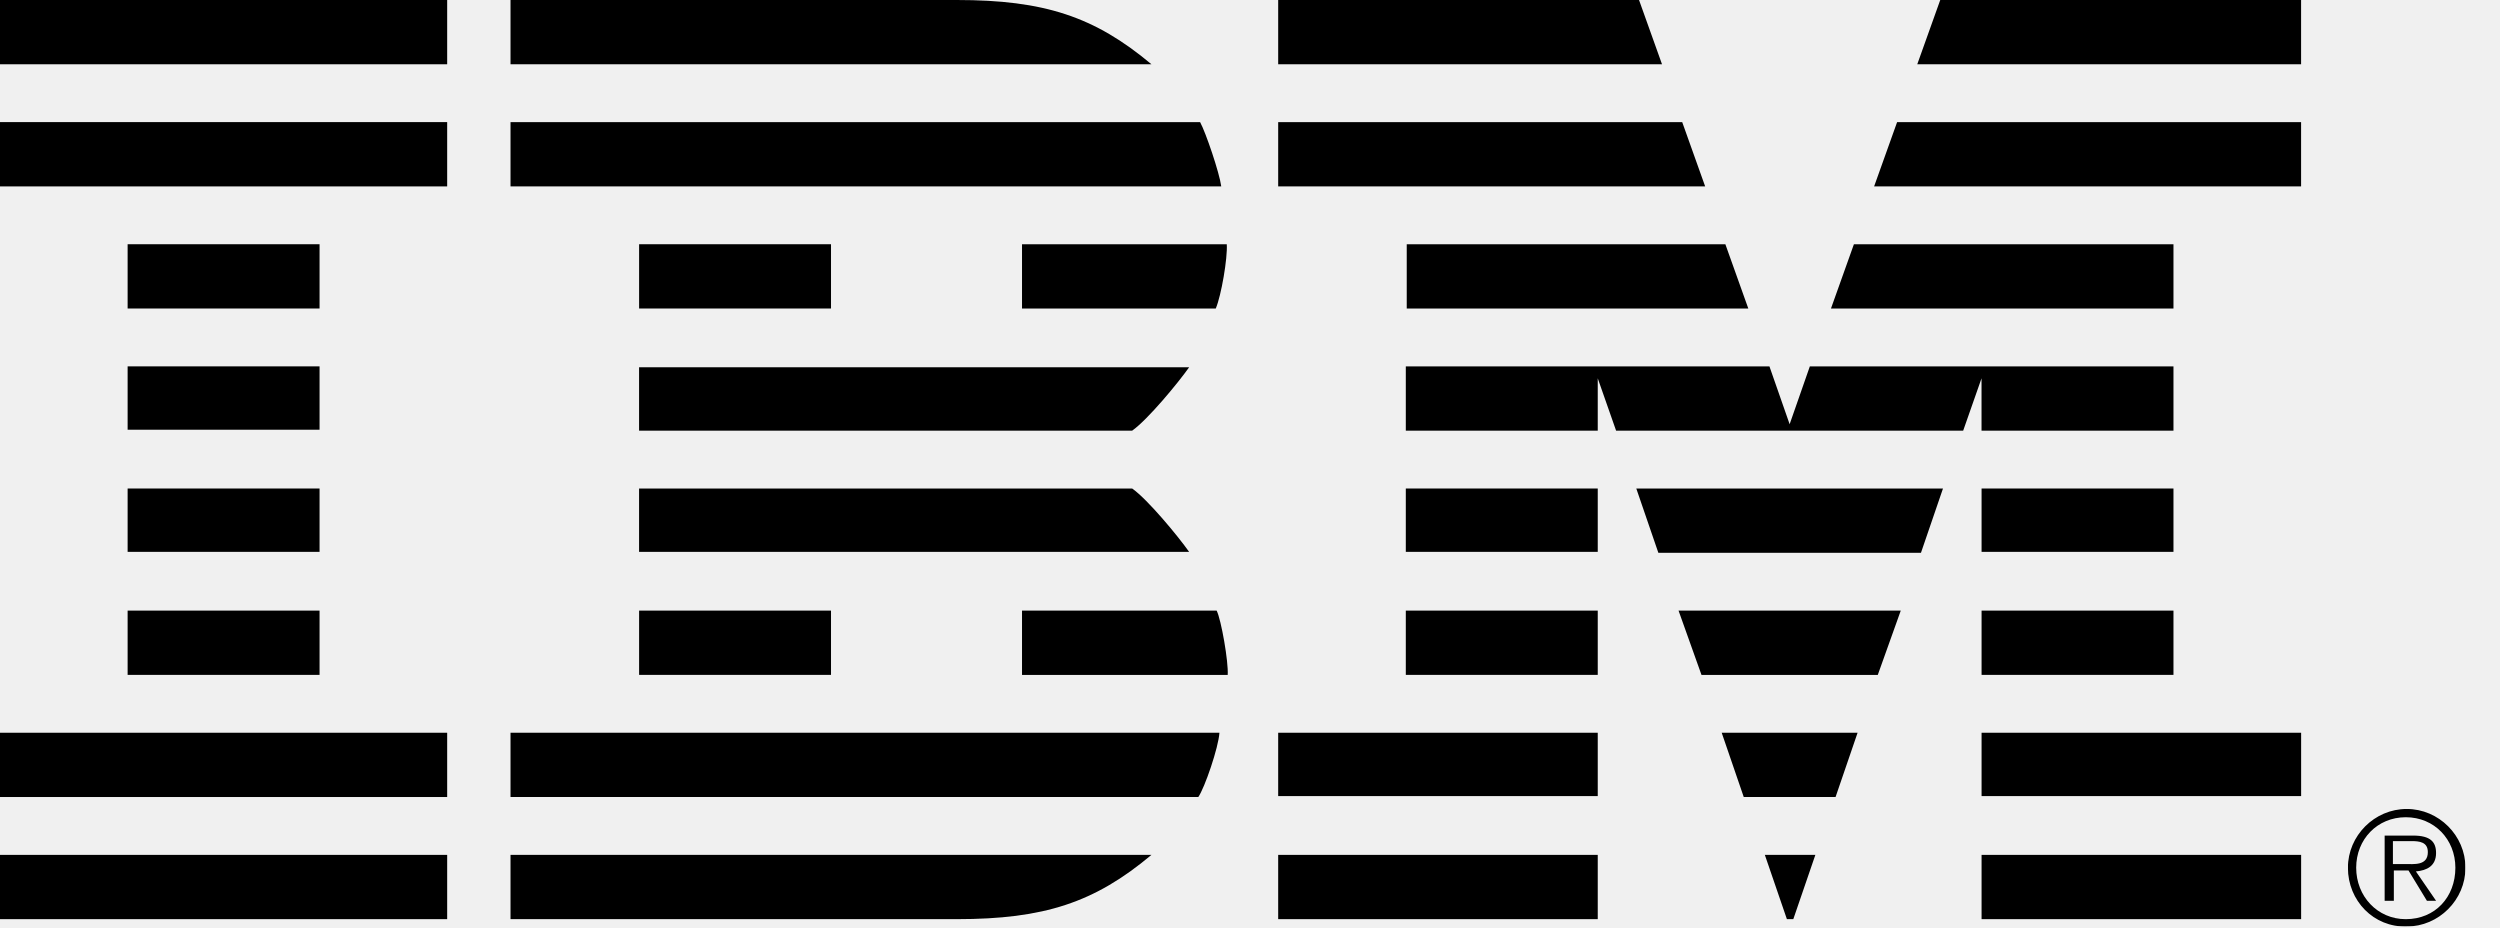
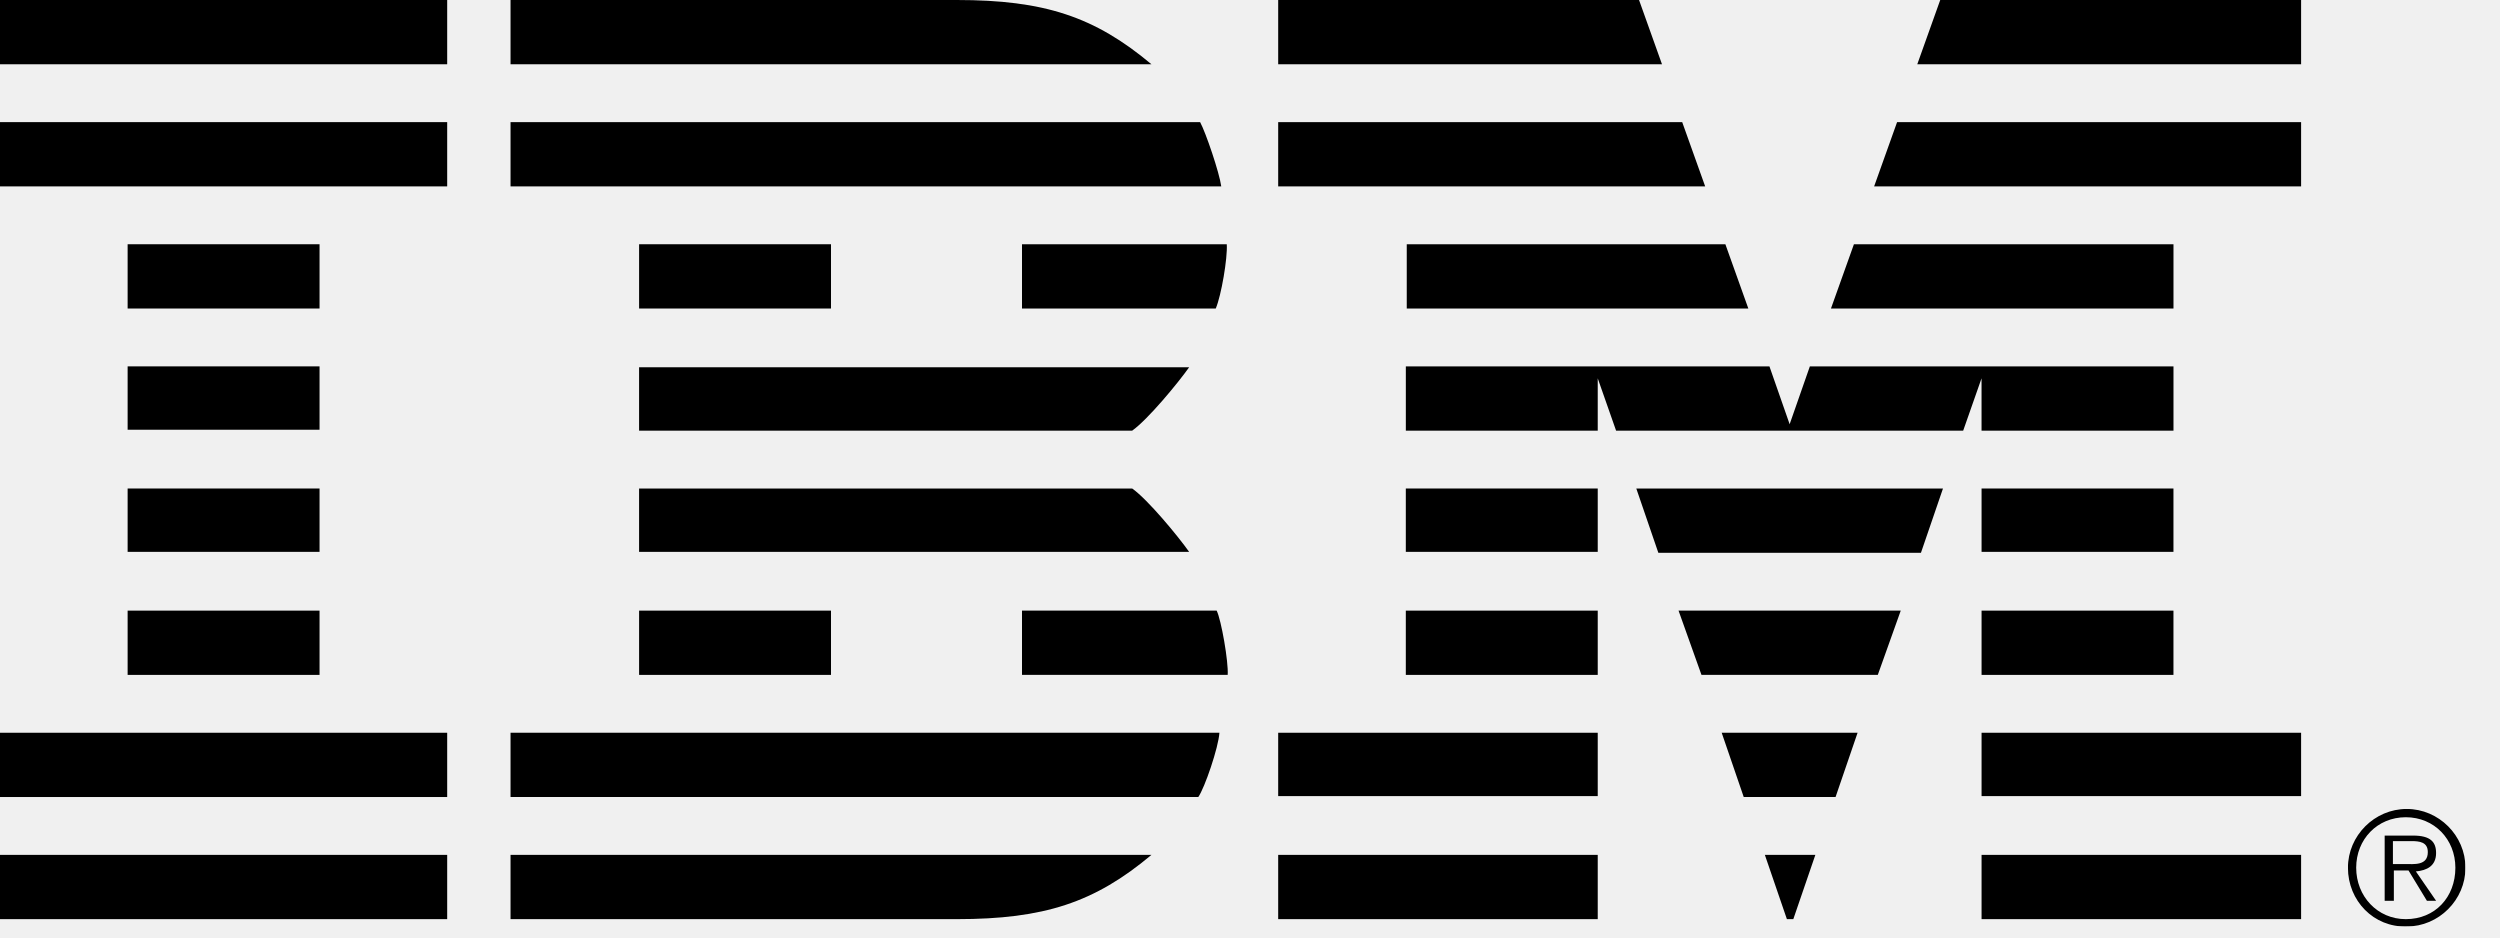
- <svg xmlns="http://www.w3.org/2000/svg" xmlns:xlink="http://www.w3.org/1999/xlink" width="62px" height="23px" viewBox="0 0 62 23" version="1.1">
-   <defs>
-     <polygon id="path-1" points="0.159 0.045 3.074 0.045 3.074 2.96 0.159 2.96" />
-     <polygon id="path-3" points="0 22.978 61.144 22.978 61.144 0 0 0" />
-   </defs>
-   <g id="Symbols---Mastheads---Footers" stroke="none" stroke-width="1" fill="none" fill-rule="evenodd">
-     <g id="768-Masthead-Launch" transform="translate(-663, -16)">
-       <g id="IBM-Logo" transform="translate(663, 16)">
-         <g id="Group-3" transform="translate(58.06931, 20.01729)">
-           <mask id="mask-2" fill="white">
-             <use xlink:href="#path-1" />
-           </mask>
-           <g id="Clip-2" />
-           <path d="M1.571,1.411 C1.799,1.411 2.141,1.457 2.141,1.115 C2.141,0.865 1.936,0.842 1.731,0.842 L1.275,0.842 L1.275,1.411 L1.571,1.411 Z M2.345,2.322 L2.118,2.322 L1.662,1.571 L1.298,1.571 L1.298,2.322 L1.07,2.322 L1.07,0.705 L1.776,0.705 C2.209,0.705 2.345,0.865 2.345,1.138 C2.345,1.457 2.118,1.571 1.845,1.594 L2.345,2.322 Z M2.824,1.502 C2.824,0.797 2.3,0.25 1.594,0.25 C0.888,0.25 0.364,0.797 0.364,1.502 C0.364,2.208 0.888,2.778 1.594,2.778 C2.323,2.778 2.824,2.231 2.824,1.502 Z M0.159,1.502 C0.159,0.705 0.82,0.045 1.617,0.045 C2.414,0.045 3.074,0.705 3.074,1.502 C3.074,2.299 2.414,2.96 1.617,2.96 C0.797,2.983 0.159,2.322 0.159,1.502 Z" id="Fill-1" fill="#000000" mask="url(#mask-2)" />
-         </g>
-         <mask id="mask-4" fill="white">
-           <use xlink:href="#path-3" />
-         </mask>
-         <g id="Clip-5" />
-         <polygon id="Fill-4" fill="#000000" mask="url(#mask-4)" points="0 1.594 11.09 1.594 11.09 -0 0 -0" />
-         <polygon id="Fill-6" fill="#000000" mask="url(#mask-4)" points="0 4.623 11.09 4.623 11.09 3.028 0 3.028" />
-         <polygon id="Fill-7" fill="#000000" mask="url(#mask-4)" points="3.165 7.651 7.925 7.651 7.925 6.057 3.165 6.057" />
-         <polygon id="Fill-8" fill="#000000" mask="url(#mask-4)" points="3.165 10.657 7.925 10.657 7.925 9.086 3.165 9.086" />
-         <polygon id="Fill-9" fill="#000000" mask="url(#mask-4)" points="3.165 13.686 7.925 13.686 7.925 12.115 3.165 12.115" />
-         <polygon id="Fill-10" fill="#000000" mask="url(#mask-4)" points="3.165 16.737 7.925 16.737 7.925 15.143 3.165 15.143" />
-         <polygon id="Fill-11" fill="#000000" mask="url(#mask-4)" points="0 19.766 11.09 19.766 11.09 18.172 0 18.172" />
-         <polygon id="Fill-12" fill="#000000" mask="url(#mask-4)" points="0 22.795 11.09 22.795 11.09 21.201 0 21.201" />
-         <path d="M12.661,3.029 L29.763,3.029 C29.9,3.279 30.242,4.281 30.287,4.623 L12.661,4.623 L12.661,3.029 Z" id="Fill-13" fill="#000000" mask="url(#mask-4)" />
-         <polygon id="Fill-14" fill="#000000" mask="url(#mask-4)" points="15.85 7.651 20.609 7.651 20.609 6.057 15.85 6.057" />
-         <path d="M25.346,6.057 L30.424,6.057 C30.447,6.399 30.287,7.333 30.151,7.651 L25.346,7.651 L25.346,6.057 Z" id="Fill-15" fill="#000000" mask="url(#mask-4)" />
-         <path d="M15.849,12.115 L28.078,12.115 C28.465,12.388 29.217,13.299 29.49,13.686 L15.849,13.686 L15.849,12.115 Z" id="Fill-16" fill="#000000" mask="url(#mask-4)" />
-         <polygon id="Fill-17" fill="#000000" mask="url(#mask-4)" points="15.85 16.737 20.609 16.737 20.609 15.143 15.85 15.143" />
-         <path d="M25.346,15.143 L30.173,15.143 C30.287,15.371 30.469,16.419 30.447,16.738 L25.346,16.738 L25.346,15.143 Z" id="Fill-18" fill="#000000" mask="url(#mask-4)" />
-         <path d="M12.661,18.172 L30.242,18.172 C30.219,18.537 29.877,19.538 29.718,19.766 L12.661,19.766 L12.661,18.172 Z" id="Fill-19" fill="#000000" mask="url(#mask-4)" />
-         <path d="M12.661,21.201 L28.556,21.201 C27.145,22.385 25.892,22.795 23.729,22.795 L22.157,22.795 L12.661,22.795 L12.661,21.201 Z" id="Fill-20" fill="#000000" mask="url(#mask-4)" />
-         <polygon id="Fill-21" fill="#000000" mask="url(#mask-4)" points="34.864 9.086 43.882 9.086 44.383 10.521 44.884 9.086 53.902 9.086 53.902 10.68 49.142 10.68 49.142 9.382 48.687 10.68 40.079 10.68 39.624 9.382 39.624 10.68 34.864 10.68" />
-         <polygon id="Fill-22" fill="#000000" mask="url(#mask-4)" points="34.864 13.686 39.624 13.686 39.624 12.115 34.864 12.115" />
-         <polygon id="Fill-23" fill="#000000" mask="url(#mask-4)" points="34.864 16.737 39.624 16.737 39.624 15.143 34.864 15.143" />
-         <polygon id="Fill-24" fill="#000000" mask="url(#mask-4)" points="31.699 19.743 39.624 19.743 39.624 18.172 31.699 18.172" />
-         <polygon id="Fill-25" fill="#000000" mask="url(#mask-4)" points="31.699 22.795 39.624 22.795 39.624 21.201 31.699 21.201" />
-         <polygon id="Fill-26" fill="#000000" mask="url(#mask-4)" points="48.118 -0 57.067 -0 57.067 1.594 47.548 1.594" />
-         <polygon id="Fill-27" fill="#000000" mask="url(#mask-4)" points="47.048 3.029 57.067 3.029 57.067 4.623 46.478 4.623" />
-         <polygon id="Fill-28" fill="#000000" mask="url(#mask-4)" points="45.977 6.057 53.902 6.057 53.902 7.651 45.408 7.651" />
-         <polygon id="Fill-29" fill="#000000" mask="url(#mask-4)" points="49.143 13.686 53.902 13.686 53.902 12.115 49.143 12.115" />
-         <polygon id="Fill-30" fill="#000000" mask="url(#mask-4)" points="49.143 16.737 53.902 16.737 53.902 15.143 49.143 15.143" />
-         <polygon id="Fill-31" fill="#000000" mask="url(#mask-4)" points="49.143 19.743 57.068 19.743 57.068 18.172 49.143 18.172" />
-         <polygon id="Fill-32" fill="#000000" mask="url(#mask-4)" points="49.143 22.795 57.068 22.795 57.068 21.201 49.143 21.201" />
-         <polygon id="Fill-33" fill="#000000" mask="url(#mask-4)" points="40.58 12.115 48.186 12.115 47.64 13.709 41.127 13.709" />
-         <polygon id="Fill-34" fill="#000000" mask="url(#mask-4)" points="41.628 15.143 47.139 15.143 46.569 16.738 42.197 16.738" />
-         <polygon id="Fill-35" fill="#000000" mask="url(#mask-4)" points="42.698 18.172 46.068 18.172 45.522 19.766 43.245 19.766" />
-         <polygon id="Fill-36" fill="#000000" mask="url(#mask-4)" points="43.768 21.201 45.021 21.201 44.474 22.795 44.315 22.795" />
-         <path d="M15.849,10.68 L28.078,10.68 C28.465,10.407 29.217,9.496 29.49,9.109 L15.849,9.109 L15.849,10.68 Z" id="Fill-37" fill="#000000" mask="url(#mask-4)" />
-         <polygon id="Fill-38" fill="#000000" mask="url(#mask-4)" points="40.648 -0 31.699 -0 31.699 1.594 41.218 1.594" />
-         <polygon id="Fill-39" fill="#000000" mask="url(#mask-4)" points="41.719 3.029 31.699 3.029 31.699 4.623 42.288 4.623" />
-         <polygon id="Fill-40" fill="#000000" mask="url(#mask-4)" points="42.789 6.057 34.887 6.057 34.887 7.651 43.358 7.651" />
-         <path d="M12.661,1.594 L28.556,1.594 C27.145,0.41 25.892,-0 23.729,-0 L22.157,-0 L12.661,-0 L12.661,1.594 Z" id="Fill-41" fill="#000000" mask="url(#mask-4)" />
-       </g>
+ <svg xmlns="http://www.w3.org/2000/svg" width="120" height="45" viewBox="0 0 120 45" fill="none">
+   <g clip-path="url(#clip0_102_3)">
+     <mask id="mask0_102_3" style="mask-type:alpha" maskUnits="userSpaceOnUse" x="112" y="38" width="7" height="7">
+       <path d="M112.701 38.83H118.342V44.473H112.701V38.83Z" fill="white" />
+     </mask>
+     <g mask="url(#mask0_102_3)">
+       <path fill-rule="evenodd" clip-rule="evenodd" d="M115.433 41.474C115.874 41.474 116.535 41.563 116.535 40.901C116.535 40.417 116.139 40.373 115.742 40.373H114.86V41.474H115.433ZM116.932 43.237H116.491L115.609 41.783H114.905V43.237H114.464V40.108H115.83C116.668 40.108 116.932 40.417 116.932 40.946C116.932 41.563 116.491 41.783 115.962 41.828L116.932 43.237ZM117.858 41.651C117.858 40.285 116.844 39.227 115.478 39.227C114.111 39.227 113.097 40.285 113.097 41.651C113.097 43.017 114.111 44.119 115.478 44.119C116.888 44.119 117.858 43.062 117.858 41.651ZM112.701 41.651C112.701 40.108 113.979 38.83 115.522 38.83C117.064 38.83 118.342 40.108 118.342 41.651C118.342 43.193 117.064 44.472 115.522 44.472C113.935 44.516 112.701 43.237 112.701 41.651Z" fill="black" />
+     </g>
+     <mask id="mask1_102_3" style="mask-type:alpha" maskUnits="userSpaceOnUse" x="0" y="0" width="119" height="45">
+       <path d="M0 44.473H118.342V0H0V44.473Z" fill="white" />
+     </mask>
+     <g mask="url(#mask1_102_3)">
+       <path fill-rule="evenodd" clip-rule="evenodd" d="M0 3.085H21.465V-0H0V3.085Z" fill="black" />
+       <path fill-rule="evenodd" clip-rule="evenodd" d="M0 8.947H21.465V5.862H0V8.947Z" fill="black" />
+       <path fill-rule="evenodd" clip-rule="evenodd" d="M6.126 14.809H15.338V11.724H6.126V14.809Z" fill="black" />
+       <path fill-rule="evenodd" clip-rule="evenodd" d="M6.126 20.627H15.338V17.586H6.126V20.627Z" fill="black" />
+       <path fill-rule="evenodd" clip-rule="evenodd" d="M6.126 26.489H15.338V23.448H6.126V26.489Z" fill="black" />
+       <path fill-rule="evenodd" clip-rule="evenodd" d="M6.126 32.395H15.338V29.31H6.126V32.395Z" fill="black" />
+       <path fill-rule="evenodd" clip-rule="evenodd" d="M0 38.257H21.465V35.172H0V38.257Z" fill="black" />
+       <path fill-rule="evenodd" clip-rule="evenodd" d="M0 44.119H21.465V41.034H0V44.119Z" fill="black" />
+       <path fill-rule="evenodd" clip-rule="evenodd" d="M24.506 5.862H57.606C57.871 6.347 58.532 8.286 58.62 8.947H24.506V5.862Z" fill="black" />
+       <path fill-rule="evenodd" clip-rule="evenodd" d="M30.677 14.809H39.888V11.724H30.677V14.809Z" fill="black" />
+       <path fill-rule="evenodd" clip-rule="evenodd" d="M49.056 11.724H58.885C58.929 12.385 58.62 14.192 58.356 14.809H49.056V11.724Z" fill="black" />
+       <path fill-rule="evenodd" clip-rule="evenodd" d="M30.676 23.448H54.345C55.094 23.977 56.549 25.74 57.078 26.489H30.676V23.448Z" fill="black" />
+       <path fill-rule="evenodd" clip-rule="evenodd" d="M30.677 32.395H39.888V29.31H30.677V32.395Z" fill="black" />
+       <path fill-rule="evenodd" clip-rule="evenodd" d="M49.056 29.31H58.4C58.62 29.751 58.973 31.778 58.929 32.395H49.056V29.31Z" fill="black" />
+       <path fill-rule="evenodd" clip-rule="evenodd" d="M24.506 35.172H58.532C58.488 35.877 57.827 37.816 57.518 38.257H24.506V35.172Z" fill="black" />
+       <path fill-rule="evenodd" clip-rule="evenodd" d="M24.506 41.034H55.27C52.538 43.326 50.114 44.119 45.926 44.119H42.885H24.506V41.034Z" fill="black" />
+       <path fill-rule="evenodd" clip-rule="evenodd" d="M67.48 17.586H84.933L85.903 20.363L86.873 17.586H104.327V20.671H95.114V18.159L94.233 20.671H77.572L76.691 18.159V20.671H67.48V17.586Z" fill="black" />
+       <path fill-rule="evenodd" clip-rule="evenodd" d="M67.479 26.489H76.691V23.448H67.479V26.489Z" fill="black" />
+       <path fill-rule="evenodd" clip-rule="evenodd" d="M67.479 32.395H76.691V29.31H67.479V32.395Z" fill="black" />
+       <path fill-rule="evenodd" clip-rule="evenodd" d="M61.353 38.213H76.691V35.172H61.353V38.213Z" fill="black" />
+       <path fill-rule="evenodd" clip-rule="evenodd" d="M61.353 44.119H76.691V41.034H61.353V44.119Z" fill="black" />
+       <path fill-rule="evenodd" clip-rule="evenodd" d="M93.131 -0H110.453V3.085H92.029L93.131 -0Z" fill="black" />
+       <path fill-rule="evenodd" clip-rule="evenodd" d="M91.06 5.862H110.453V8.947H89.958L91.06 5.862Z" fill="black" />
+       <path fill-rule="evenodd" clip-rule="evenodd" d="M88.988 11.724H104.327V14.809H87.886L88.988 11.724Z" fill="black" />
+       <path fill-rule="evenodd" clip-rule="evenodd" d="M95.115 26.489H104.326V23.448H95.115V26.489Z" fill="black" />
+       <path fill-rule="evenodd" clip-rule="evenodd" d="M95.115 32.395H104.326V29.31H95.115V32.395Z" fill="black" />
+       <path fill-rule="evenodd" clip-rule="evenodd" d="M95.115 38.213H110.453V35.172H95.115V38.213Z" fill="black" />
+       <path fill-rule="evenodd" clip-rule="evenodd" d="M95.115 44.119H110.453V41.034H95.115V44.119Z" fill="black" />
+       <path fill-rule="evenodd" clip-rule="evenodd" d="M78.542 23.448H93.263L92.206 26.533H79.6L78.542 23.448Z" fill="black" />
+       <path fill-rule="evenodd" clip-rule="evenodd" d="M80.57 29.31H91.236L90.134 32.395H81.671L80.57 29.31Z" fill="black" />
+       <path fill-rule="evenodd" clip-rule="evenodd" d="M82.641 35.172H89.164L88.107 38.257H83.699L82.641 35.172Z" fill="black" />
+       <path fill-rule="evenodd" clip-rule="evenodd" d="M84.713 41.034H87.137L86.079 44.119H85.771L84.713 41.034Z" fill="black" />
+       <path fill-rule="evenodd" clip-rule="evenodd" d="M30.676 20.671H54.345C55.094 20.142 56.549 18.379 57.078 17.63H30.676V20.671Z" fill="black" />
+       <path fill-rule="evenodd" clip-rule="evenodd" d="M78.674 -0H61.353V3.085H79.776L78.674 -0Z" fill="black" />
+       <path fill-rule="evenodd" clip-rule="evenodd" d="M80.746 5.862H61.353V8.947H81.848L80.746 5.862Z" fill="black" />
+       <path fill-rule="evenodd" clip-rule="evenodd" d="M82.818 11.724H67.524V14.809H83.92L82.818 11.724Z" fill="black" />
+       <path fill-rule="evenodd" clip-rule="evenodd" d="M24.506 3.085H55.27C52.538 0.793 50.114 -0 45.926 -0H42.885H24.506V3.085Z" fill="black" />
    </g>
  </g>
+   <defs>
+     <clipPath id="clip0_102_3">
+       <rect width="120" height="44.516" fill="white" />
+     </clipPath>
+   </defs>
</svg>
